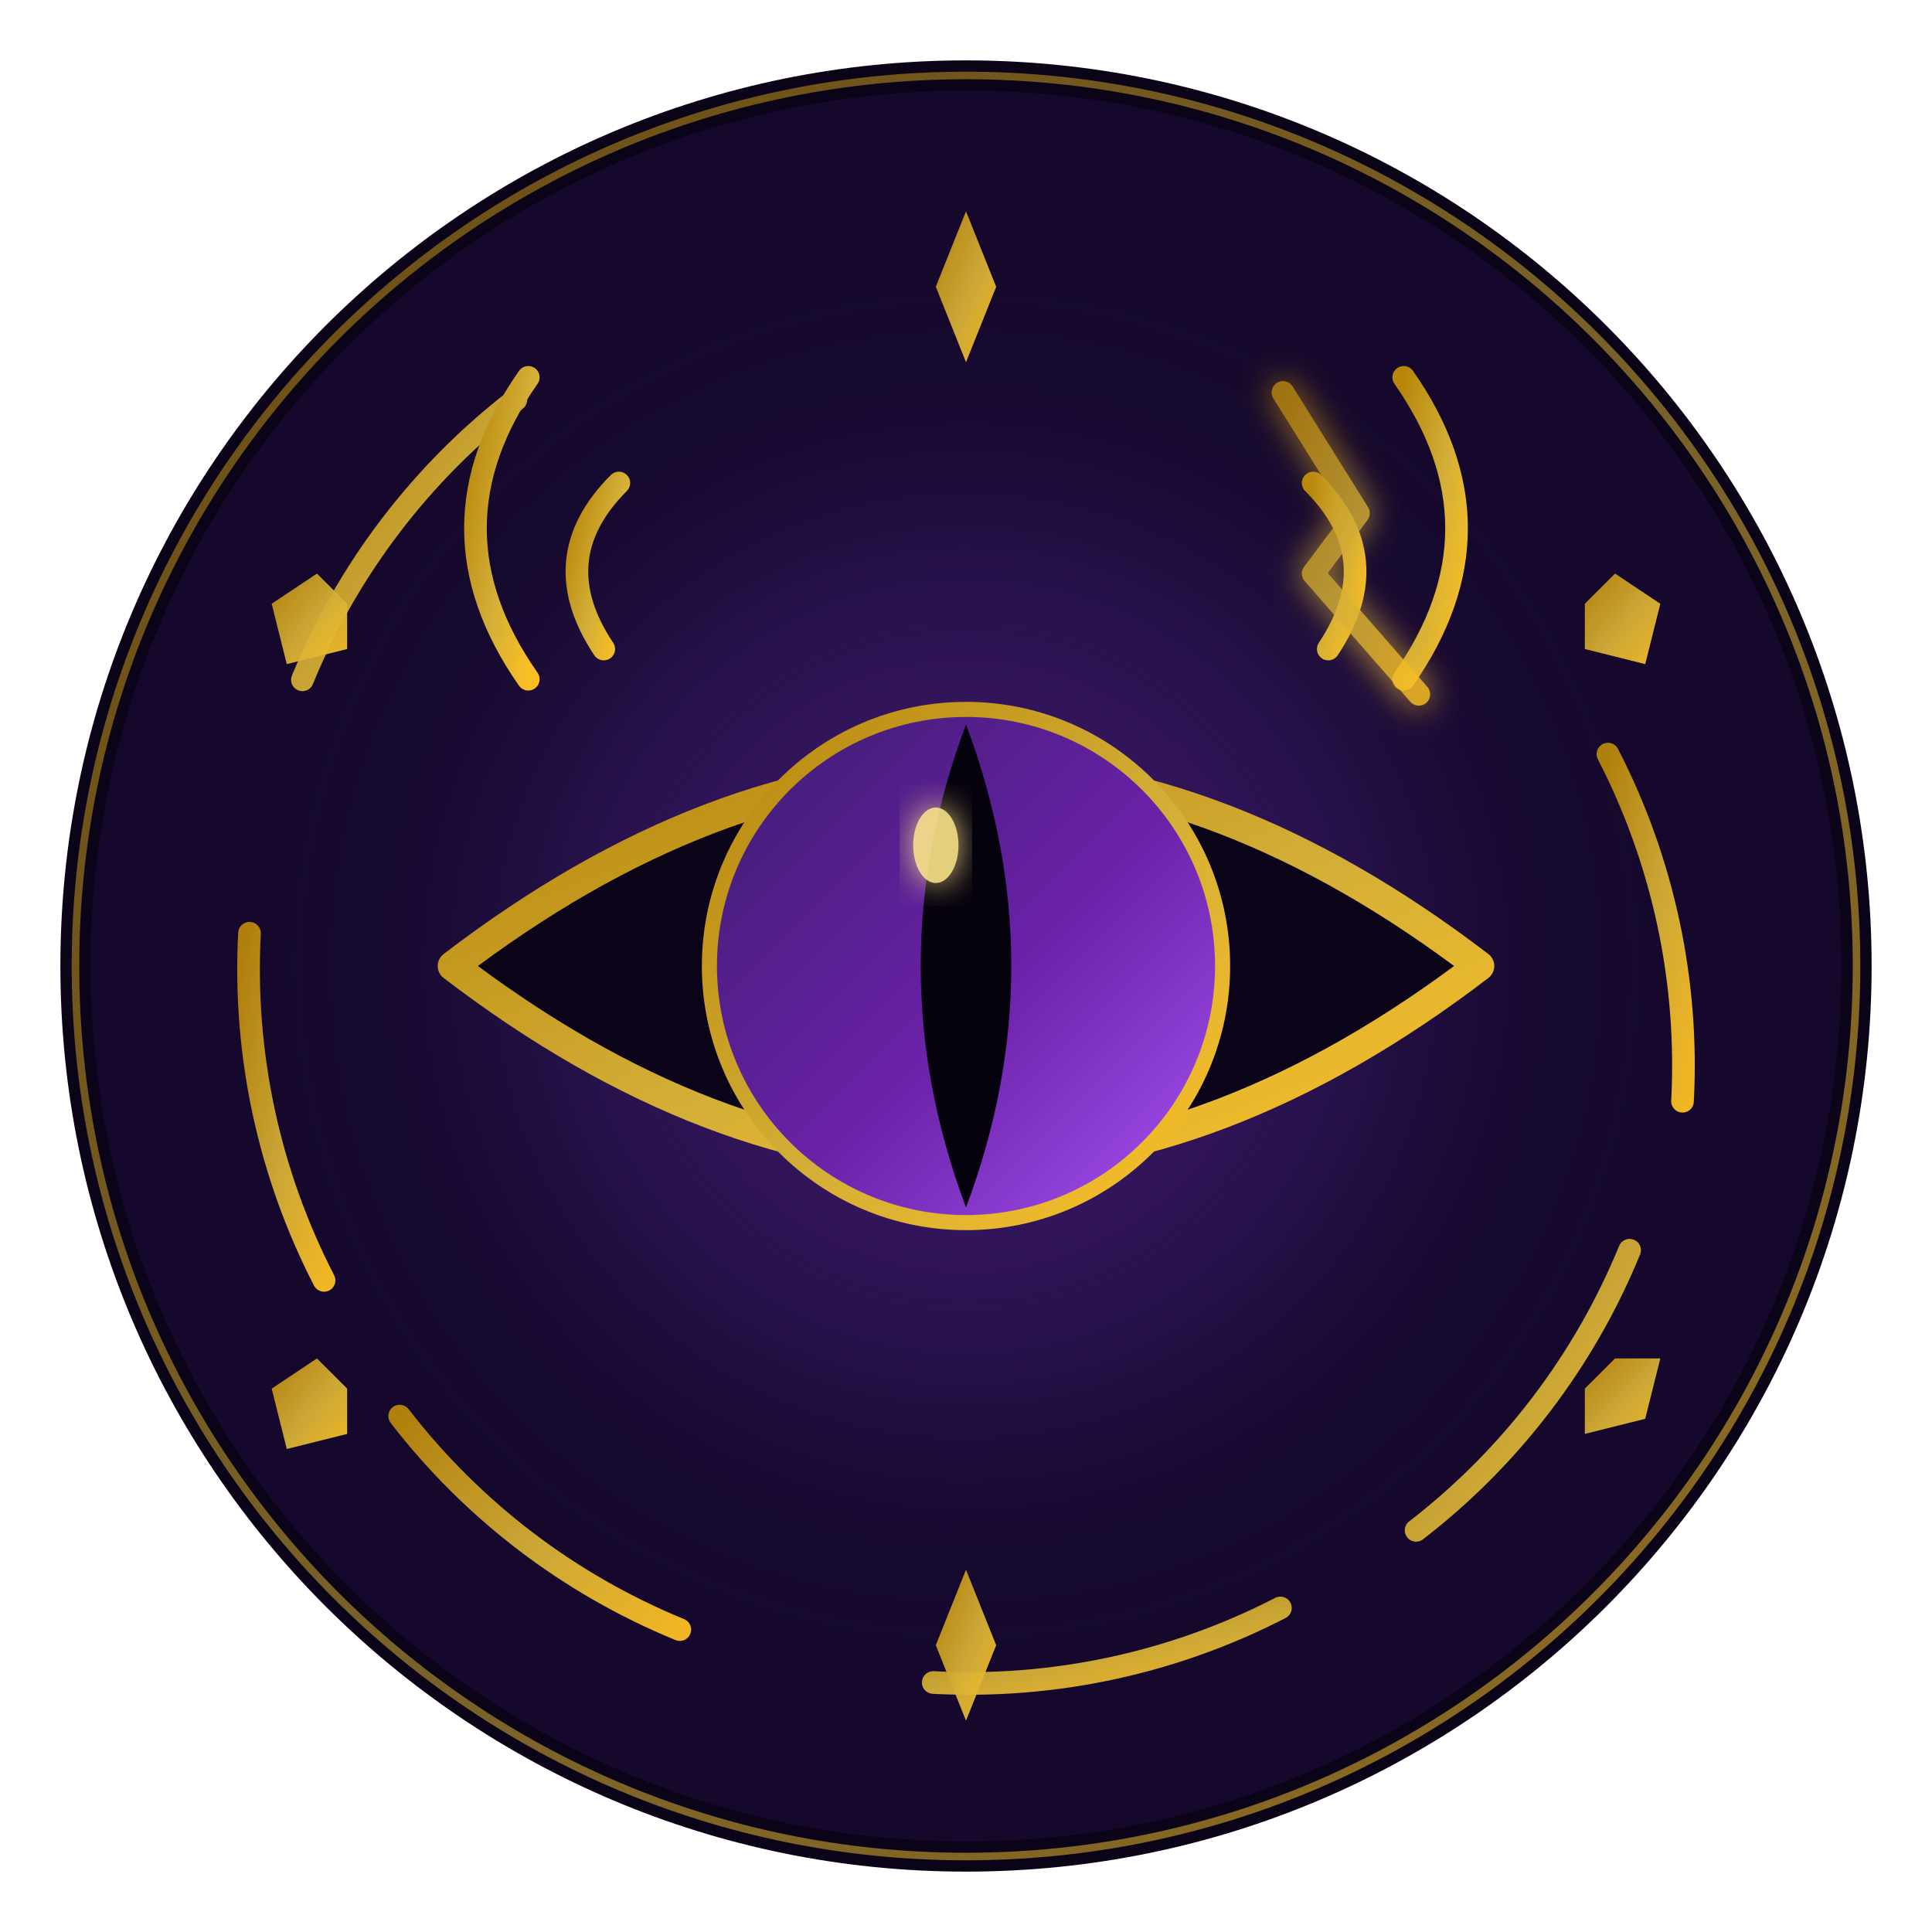
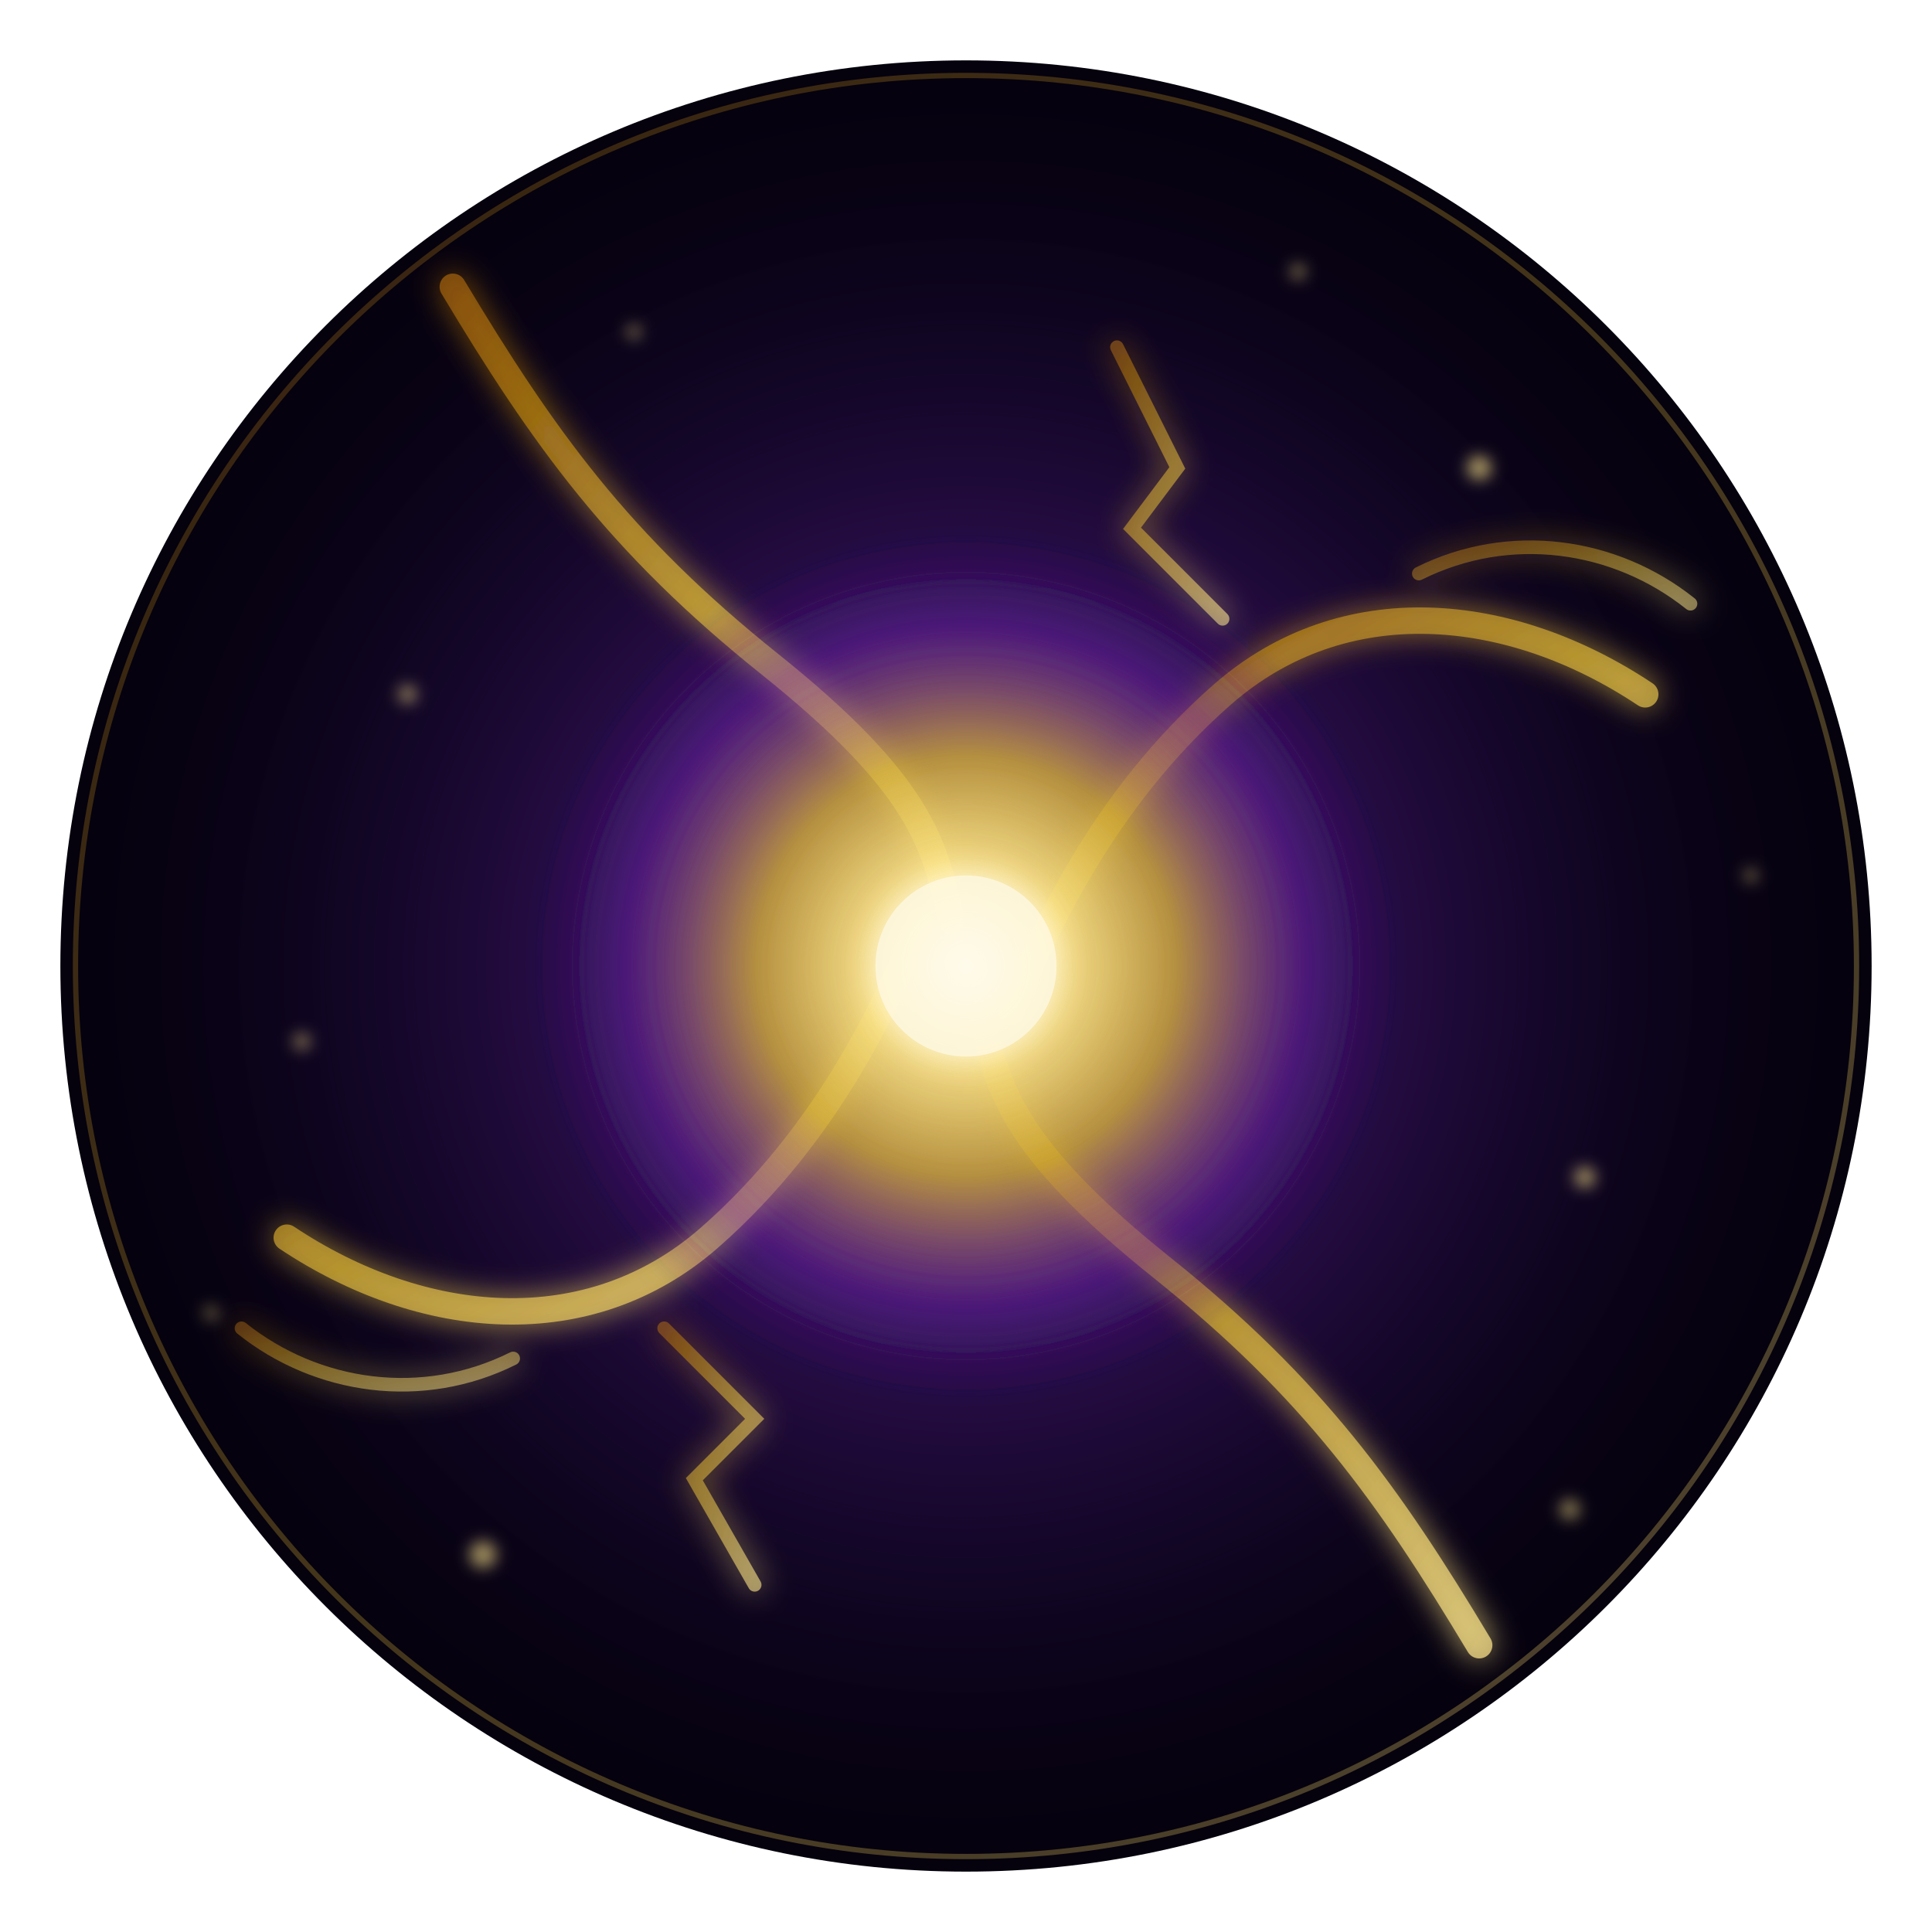
- <svg xmlns="http://www.w3.org/2000/svg" viewBox="0 0 256 256" role="img" aria-label="Asura sigil">
+ <svg xmlns="http://www.w3.org/2000/svg" viewBox="0 0 256 256" role="img" aria-label="Asura aether sigil">
  <defs>
-     <linearGradient id="asuraPurple" x1="0%" y1="0%" x2="100%" y2="100%">
-       <stop offset="0%" stop-color="#3b1d6e" />
-       <stop offset="55%" stop-color="#6b21a8" />
-       <stop offset="100%" stop-color="#a855f7" />
-     </linearGradient>
-     <linearGradient id="asuraGold" x1="0%" y1="0%" x2="100%" y2="100%">
-       <stop offset="0%" stop-color="#b8860b" />
-       <stop offset="55%" stop-color="#d4af37" />
-       <stop offset="100%" stop-color="#fbbf24" />
-     </linearGradient>
-     <radialGradient id="asuraAether" cx="50%" cy="50%" r="50%">
-       <stop offset="0%" stop-color="#6b21a8" stop-opacity="0.85" />
-       <stop offset="55%" stop-color="#3b1d6e" stop-opacity="0.55" />
+     <radialGradient id="asuraPlate" cx="50%" cy="50%" r="50%">
+       <stop offset="0%" stop-color="#1a0a36" />
+       <stop offset="65%" stop-color="#0d041e" />
+       <stop offset="100%" stop-color="#05010d" />
+     </radialGradient>
+     <radialGradient id="asuraCore" cx="50%" cy="50%" r="50%">
+       <stop offset="0%" stop-color="#fffbeb" stop-opacity="0.92" />
+       <stop offset="22%" stop-color="#fde68a" stop-opacity="0.78" />
+       <stop offset="48%" stop-color="#d4af37" stop-opacity="0.55" />
+       <stop offset="78%" stop-color="#6b21a8" stop-opacity="0.28" />
+       <stop offset="100%" stop-color="#3b1d6e" stop-opacity="0" />
+     </radialGradient>
+     <radialGradient id="asuraAura" cx="50%" cy="50%" r="50%">
+       <stop offset="0%" stop-color="#a855f7" stop-opacity="0.4" />
+       <stop offset="55%" stop-color="#6b21a8" stop-opacity="0.22" />
      <stop offset="100%" stop-color="#15082c" stop-opacity="0" />
    </radialGradient>
-     <filter id="asuraGlow" x="-30%" y="-30%" width="160%" height="160%">
-       <feGaussianBlur stdDeviation="2.2" result="blur" />
+     <linearGradient id="asuraGold" x1="0%" y1="0%" x2="100%" y2="100%">
+       <stop offset="0%" stop-color="#a16207" />
+       <stop offset="50%" stop-color="#d4af37" />
+       <stop offset="100%" stop-color="#fde68a" />
+     </linearGradient>
+     <filter id="asuraGlow" x="-50%" y="-50%" width="200%" height="200%">
+       <feGaussianBlur stdDeviation="2" result="blur" />
      <feMerge>
        <feMergeNode in="blur" />
        <feMergeNode in="SourceGraphic" />
      </feMerge>
    </filter>
+     <filter id="asuraSoftGlow" x="-100%" y="-100%" width="300%" height="300%">
+       <feGaussianBlur stdDeviation="1" />
+     </filter>
  </defs>
-   <circle cx="128" cy="128" r="120" fill="#0b0418" />
-   <circle cx="128" cy="128" r="116" fill="#15082c" />
-   <circle cx="128" cy="128" r="92" fill="url(#asuraAether)" opacity="0.85" />
-   <g fill="none" stroke="url(#asuraGold)" stroke-width="3" stroke-linecap="round" opacity="0.95">
-     <path d="M 213.06 99.92 A 90 90 0 0 1 222.94 145.92" />
-     <path d="M 215.93 165.66 A 90 90 0 0 1 187.64 202.78" />
-     <path d="M 169.66 213.06 A 90 90 0 0 1 123.66 222.94" />
-     <path d="M  90.08 215.93 A 90 90 0 0 1  52.96 187.64" />
-     <path d="M  42.94 169.66 A 90 90 0 0 1  33.06 123.66" />
-     <path d="M  40.07  90.08 A 90 90 0 0 1  68.36  52.96" />
+   <circle cx="128" cy="128" r="120" fill="url(#asuraPlate)" />
+   <circle cx="128" cy="128" r="105" fill="url(#asuraAura)" />
+   <g fill="none" stroke="url(#asuraGold)" stroke-linecap="round" filter="url(#asuraGlow)">
+     <path d="M 218 92              C 200 80, 178 78, 162 92              S 138 124, 134 134" stroke-width="3.5" opacity="0.72" />
+     <path d="M 224 80              C 214 72, 200 70, 188 76" stroke-width="1.8" opacity="0.5" />
+     <path d="M 38 164              C 56 176, 78 178, 94 164              S 118 132, 122 122" stroke-width="3.5" opacity="0.72" />
+     <path d="M 32 176              C 42 184, 56 186, 68 180" stroke-width="1.8" opacity="0.5" />
+     <path d="M 196 218              C 184 198, 174 184, 154 168              S 132 144, 130 134" stroke-width="3.5" opacity="0.72" />
+     <path d="M 60 38              C 72 58, 82 72, 102 88              S 124 112, 126 122" stroke-width="3.5" opacity="0.72" />
+     <polyline points="148,46 156,62 150,70 162,82" stroke-width="1.8" opacity="0.6" />
+     <polyline points="100,210 92,196 100,188 88,176" stroke-width="1.8" opacity="0.6" />
  </g>
-   <g fill="url(#asuraGold)" opacity="0.95">
-     <polygon points="128,28 132,38 128,48 124,38" />
-     <polygon points="214,76 220,80 218,88 210,86 210,80" />
-     <polygon points="214,180 220,180 218,188 210,190 210,184" />
-     <polygon points="128,228 132,218 128,208 124,218" />
-     <polygon points="42,180 36,184 38,192 46,190 46,184" />
-     <polygon points="42,76 36,80 38,88 46,86 46,80" />
+   <circle cx="128" cy="128" r="58" fill="url(#asuraCore)" filter="url(#asuraGlow)" />
+   <circle cx="128" cy="128" r="12" fill="#fffbeb" opacity="0.78" filter="url(#asuraGlow)" />
+   <g fill="#fde68a" filter="url(#asuraSoftGlow)">
+     <circle cx="196" cy="62" r="1.6" opacity="0.65" />
+     <circle cx="64" cy="206" r="1.8" opacity="0.6" />
+     <circle cx="210" cy="156" r="1.4" opacity="0.6" />
+     <circle cx="54" cy="92" r="1.2" opacity="0.55" />
+     <circle cx="172" cy="36" r="1.0" opacity="0.5" />
+     <circle cx="40" cy="138" r="1.1" opacity="0.5" />
+     <circle cx="208" cy="200" r="1.3" opacity="0.55" />
+     <circle cx="84" cy="44" r="0.9" opacity="0.5" />
+     <circle cx="232" cy="116" r="0.9" opacity="0.45" />
+     <circle cx="28" cy="174" r="0.9" opacity="0.45" />
  </g>
-   <g fill="none" stroke="url(#asuraGold)" stroke-width="3" stroke-linecap="round">
-     <path d="M 70 90 Q 56 70 70 50" />
-     <path d="M 80 86 Q 72 74 82 64" />
-     <path d="M 186 90 Q 200 70 186 50" />
-     <path d="M 176 86 Q 184 74 174 64" />
-   </g>
-   <path d="M 60 128 Q 128 76 196 128 Q 128 180 60 128 Z" fill="#0b0418" stroke="url(#asuraGold)" stroke-width="4" stroke-linejoin="round" />
-   <circle cx="128" cy="128" r="34" fill="url(#asuraPurple)" />
-   <circle cx="128" cy="128" r="34" fill="none" stroke="url(#asuraGold)" stroke-width="2" />
-   <path d="M 128 96            Q 134 112 134 128            Q 134 144 128 160            Q 122 144 122 128            Q 122 112 128 96 Z" fill="#05010d" />
-   <ellipse cx="124" cy="112" rx="3" ry="5" fill="#fde68a" opacity="0.9" filter="url(#asuraGlow)" />
-   <polyline points="170,52 180,68 174,76 188,92" fill="none" stroke="url(#asuraGold)" stroke-width="3" stroke-linecap="round" stroke-linejoin="round" opacity="0.85" filter="url(#asuraGlow)" />
-   <circle cx="128" cy="128" r="118" fill="none" stroke="url(#asuraGold)" stroke-width="1" opacity="0.55" />
+   <circle cx="128" cy="128" r="118" fill="none" stroke="url(#asuraGold)" stroke-width="0.7" opacity="0.3" />
</svg>
